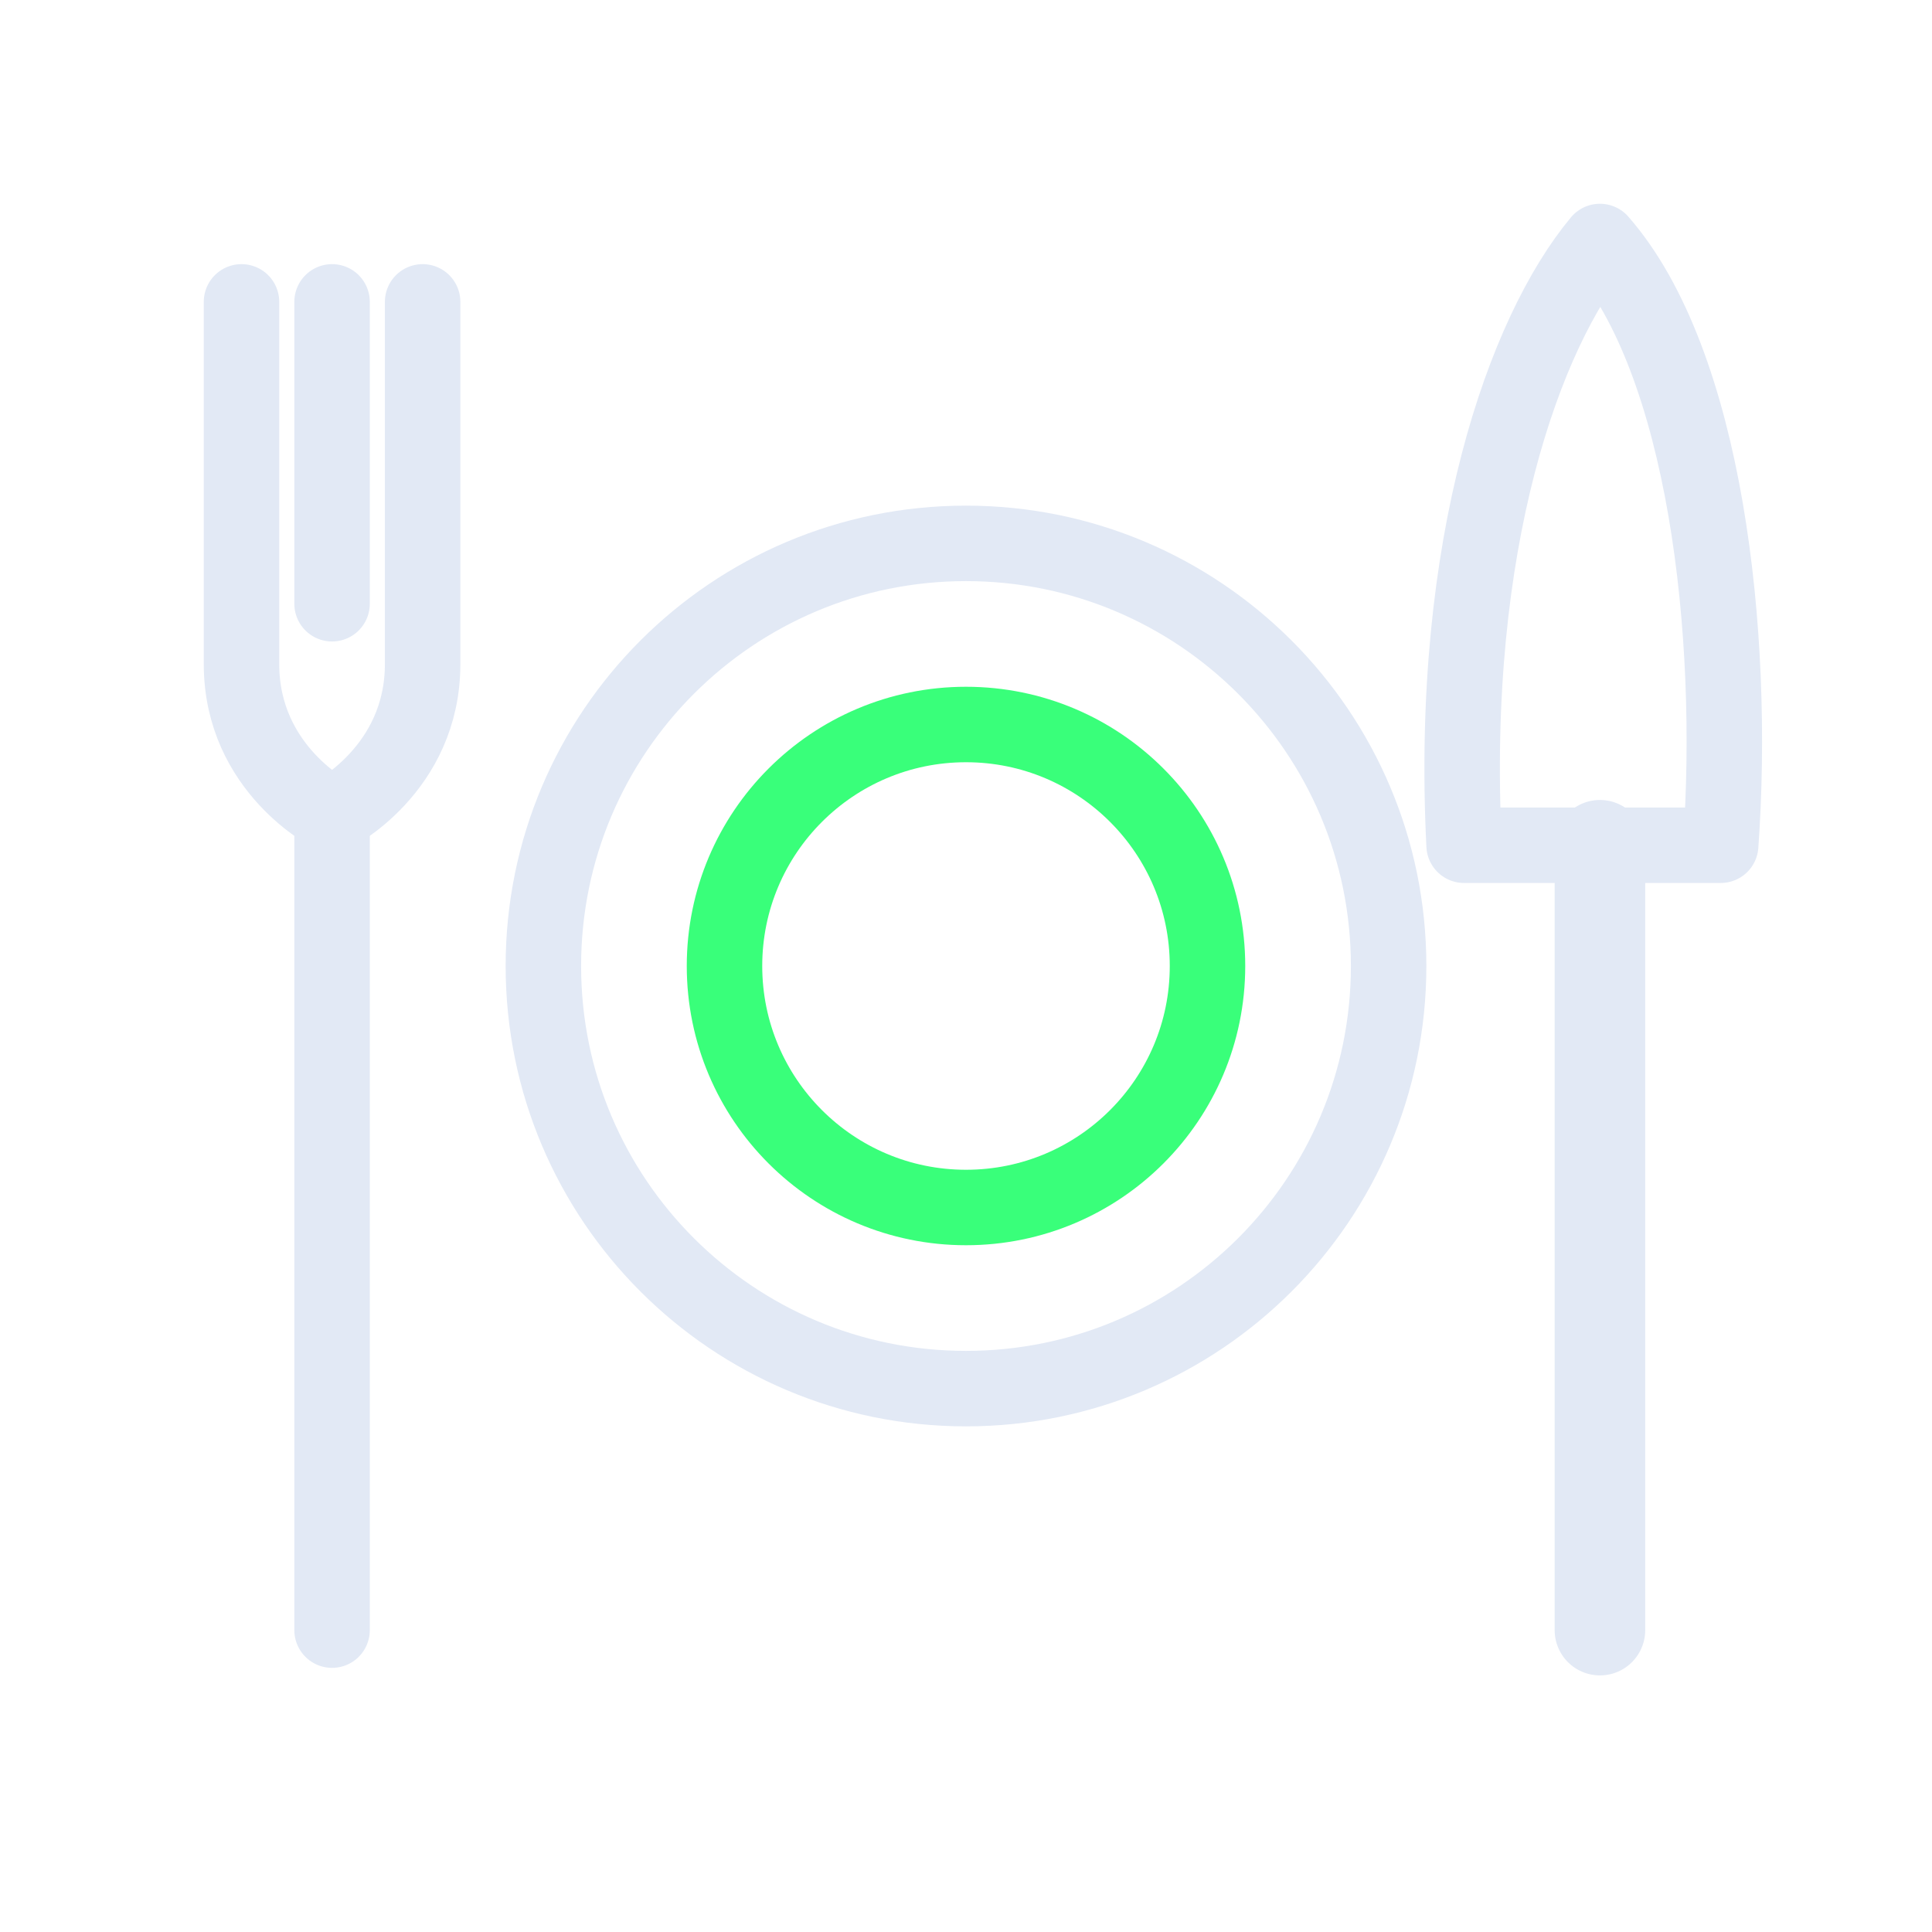
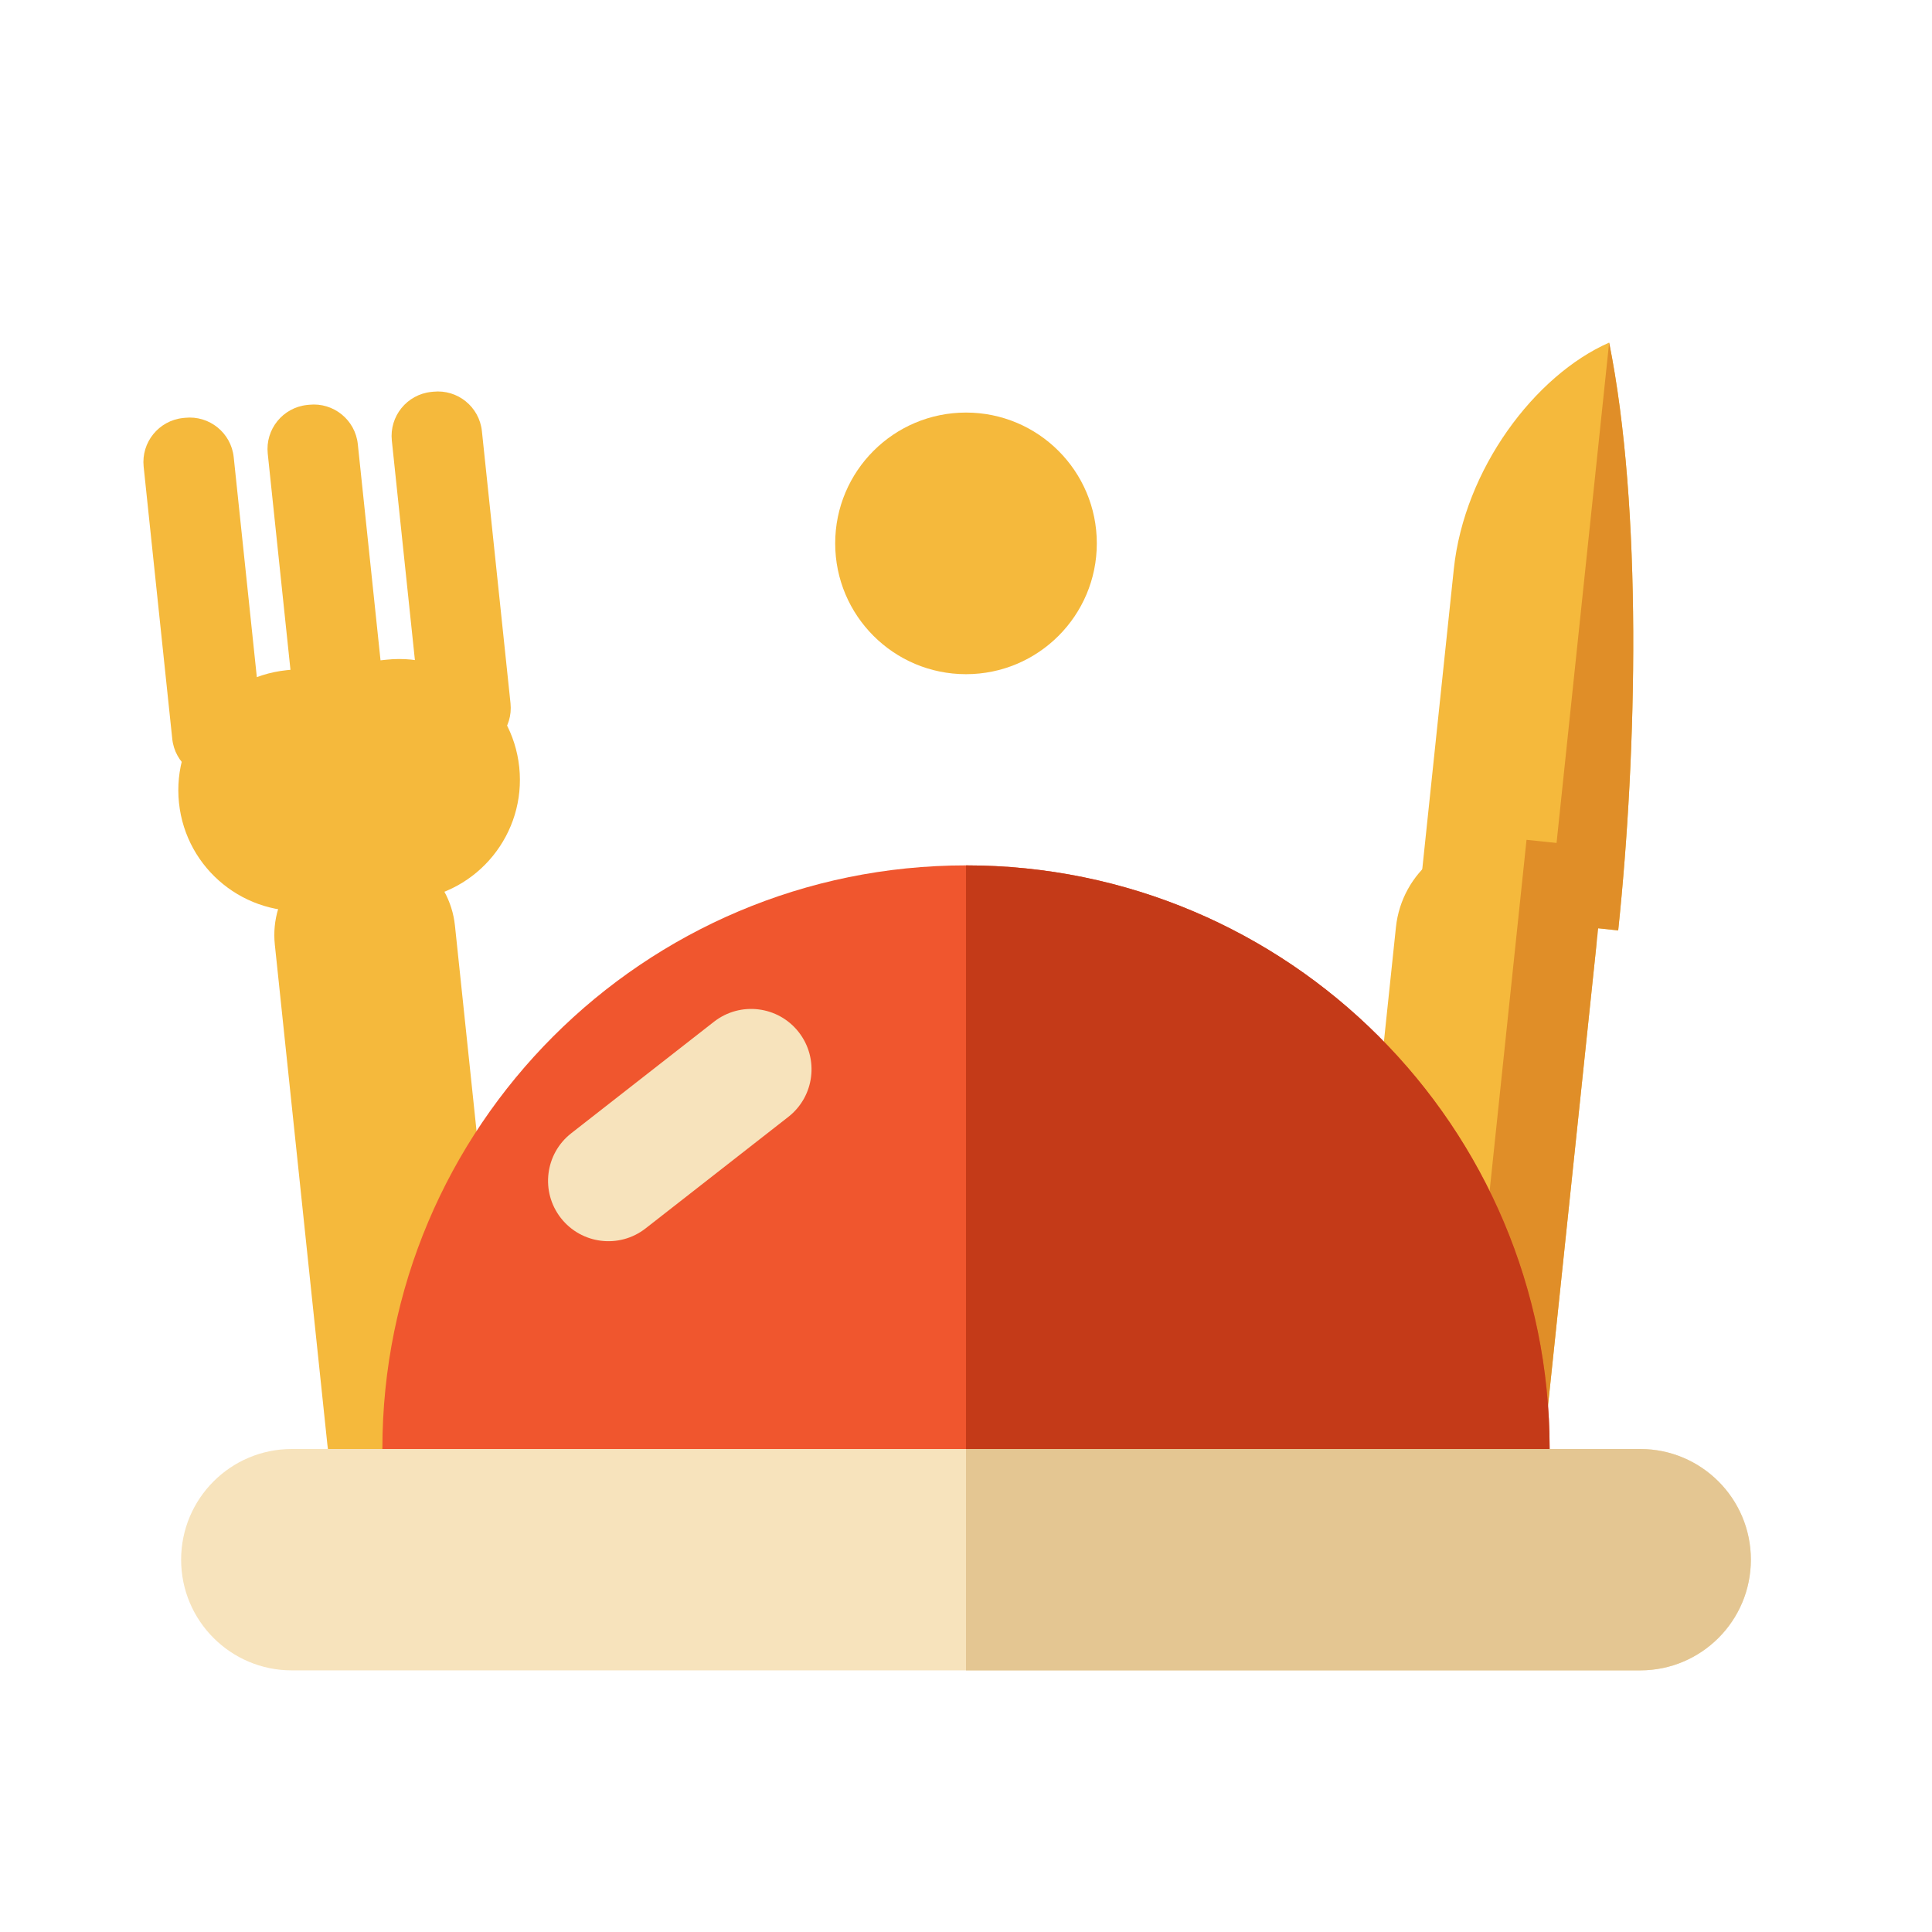
- <svg xmlns="http://www.w3.org/2000/svg" width="64" height="64" viewBox="0 0 64 64" fill="none">
-   <circle cx="32" cy="32" r="14" fill="none" stroke="#E2E9F5" stroke-width="2.5" />
-   <circle cx="32" cy="32" r="8" fill="none" stroke="#39FF7A" stroke-width="2.5" />
-   <path d="M8 10 L8 22 C8 25.5 11 27 11 27 L11 54" fill="none" stroke="#E2E9F5" stroke-width="2.5" stroke-linecap="round" stroke-linejoin="round" />
-   <path d="M14 10 L14 22 C14 25.5 11 27 11 27" fill="none" stroke="#E2E9F5" stroke-width="2.5" stroke-linecap="round" stroke-linejoin="round" />
-   <path d="M11 10 L11 20" fill="none" stroke="#E2E9F5" stroke-width="2.5" stroke-linecap="round" stroke-linejoin="round" />
-   <path d="M48.5 28 C48 18 50.5 11 53 8 C56.5 12 57.5 21 57 28 Z" fill="none" stroke="#E2E9F5" stroke-width="2.5" stroke-linecap="round" stroke-linejoin="round" />
-   <path d="M53 28 L53 54" fill="none" stroke="#E2E9F5" stroke-width="3" stroke-linecap="round" stroke-linejoin="round" />
+ <svg xmlns="http://www.w3.org/2000/svg" width="96" height="96" viewBox="0 0 96 96" fill="none">
+   <g transform="rotate(-6 18 50)" fill="#F5B93C">
+     <rect x="10" y="20" width="4.5" height="18" rx="2.2" />
+     <rect x="16.2" y="20" width="4.5" height="18" rx="2.2" />
+     <rect x="22.4" y="20" width="4.5" height="18" rx="2.2" />
+     <rect x="10" y="33" width="17" height="12" rx="6" />
+     <rect x="14" y="42" width="9" height="34" rx="4.5" />
+   </g>
+   <g transform="rotate(6 78 50)">
+     <path d="M70 46V29c0-5 3-10 6.5-12 2.5 8 3.5 20 3.5 29H70Z" fill="#F5B93C" />
+     <path d="M76.5 17c2.5 8 3.5 20 3.5 29h-3.5V17Z" fill="#E08E28" />
+     <rect x="69" y="42" width="10" height="34" rx="5" fill="#F5B93C" />
+     <path d="M75 42h4v34h-4V42Z" fill="#E08E28" />
+   </g>
+   <circle cx="48" cy="27" r="6.5" fill="#F5B93C" />
+   <path d="M19 72a29 29 0 0 1 58 0H19Z" fill="#F0562E" />
+   <path d="M48 43a29 29 0 0 1 29 29H48V43Z" fill="#C43A18" />
+   <g transform="rotate(-38 34 57)">
+     <rect x="27" y="53" width="15" height="6" rx="3" fill="#F7E3BC" />
+   </g>
+   <rect x="9" y="72" width="78" height="11" rx="5.5" fill="#F7E3BC" />
+   <path d="M48 72h33.5a5.5 5.5 0 0 1 0 11H48V72Z" fill="#E4C692" />
</svg>
